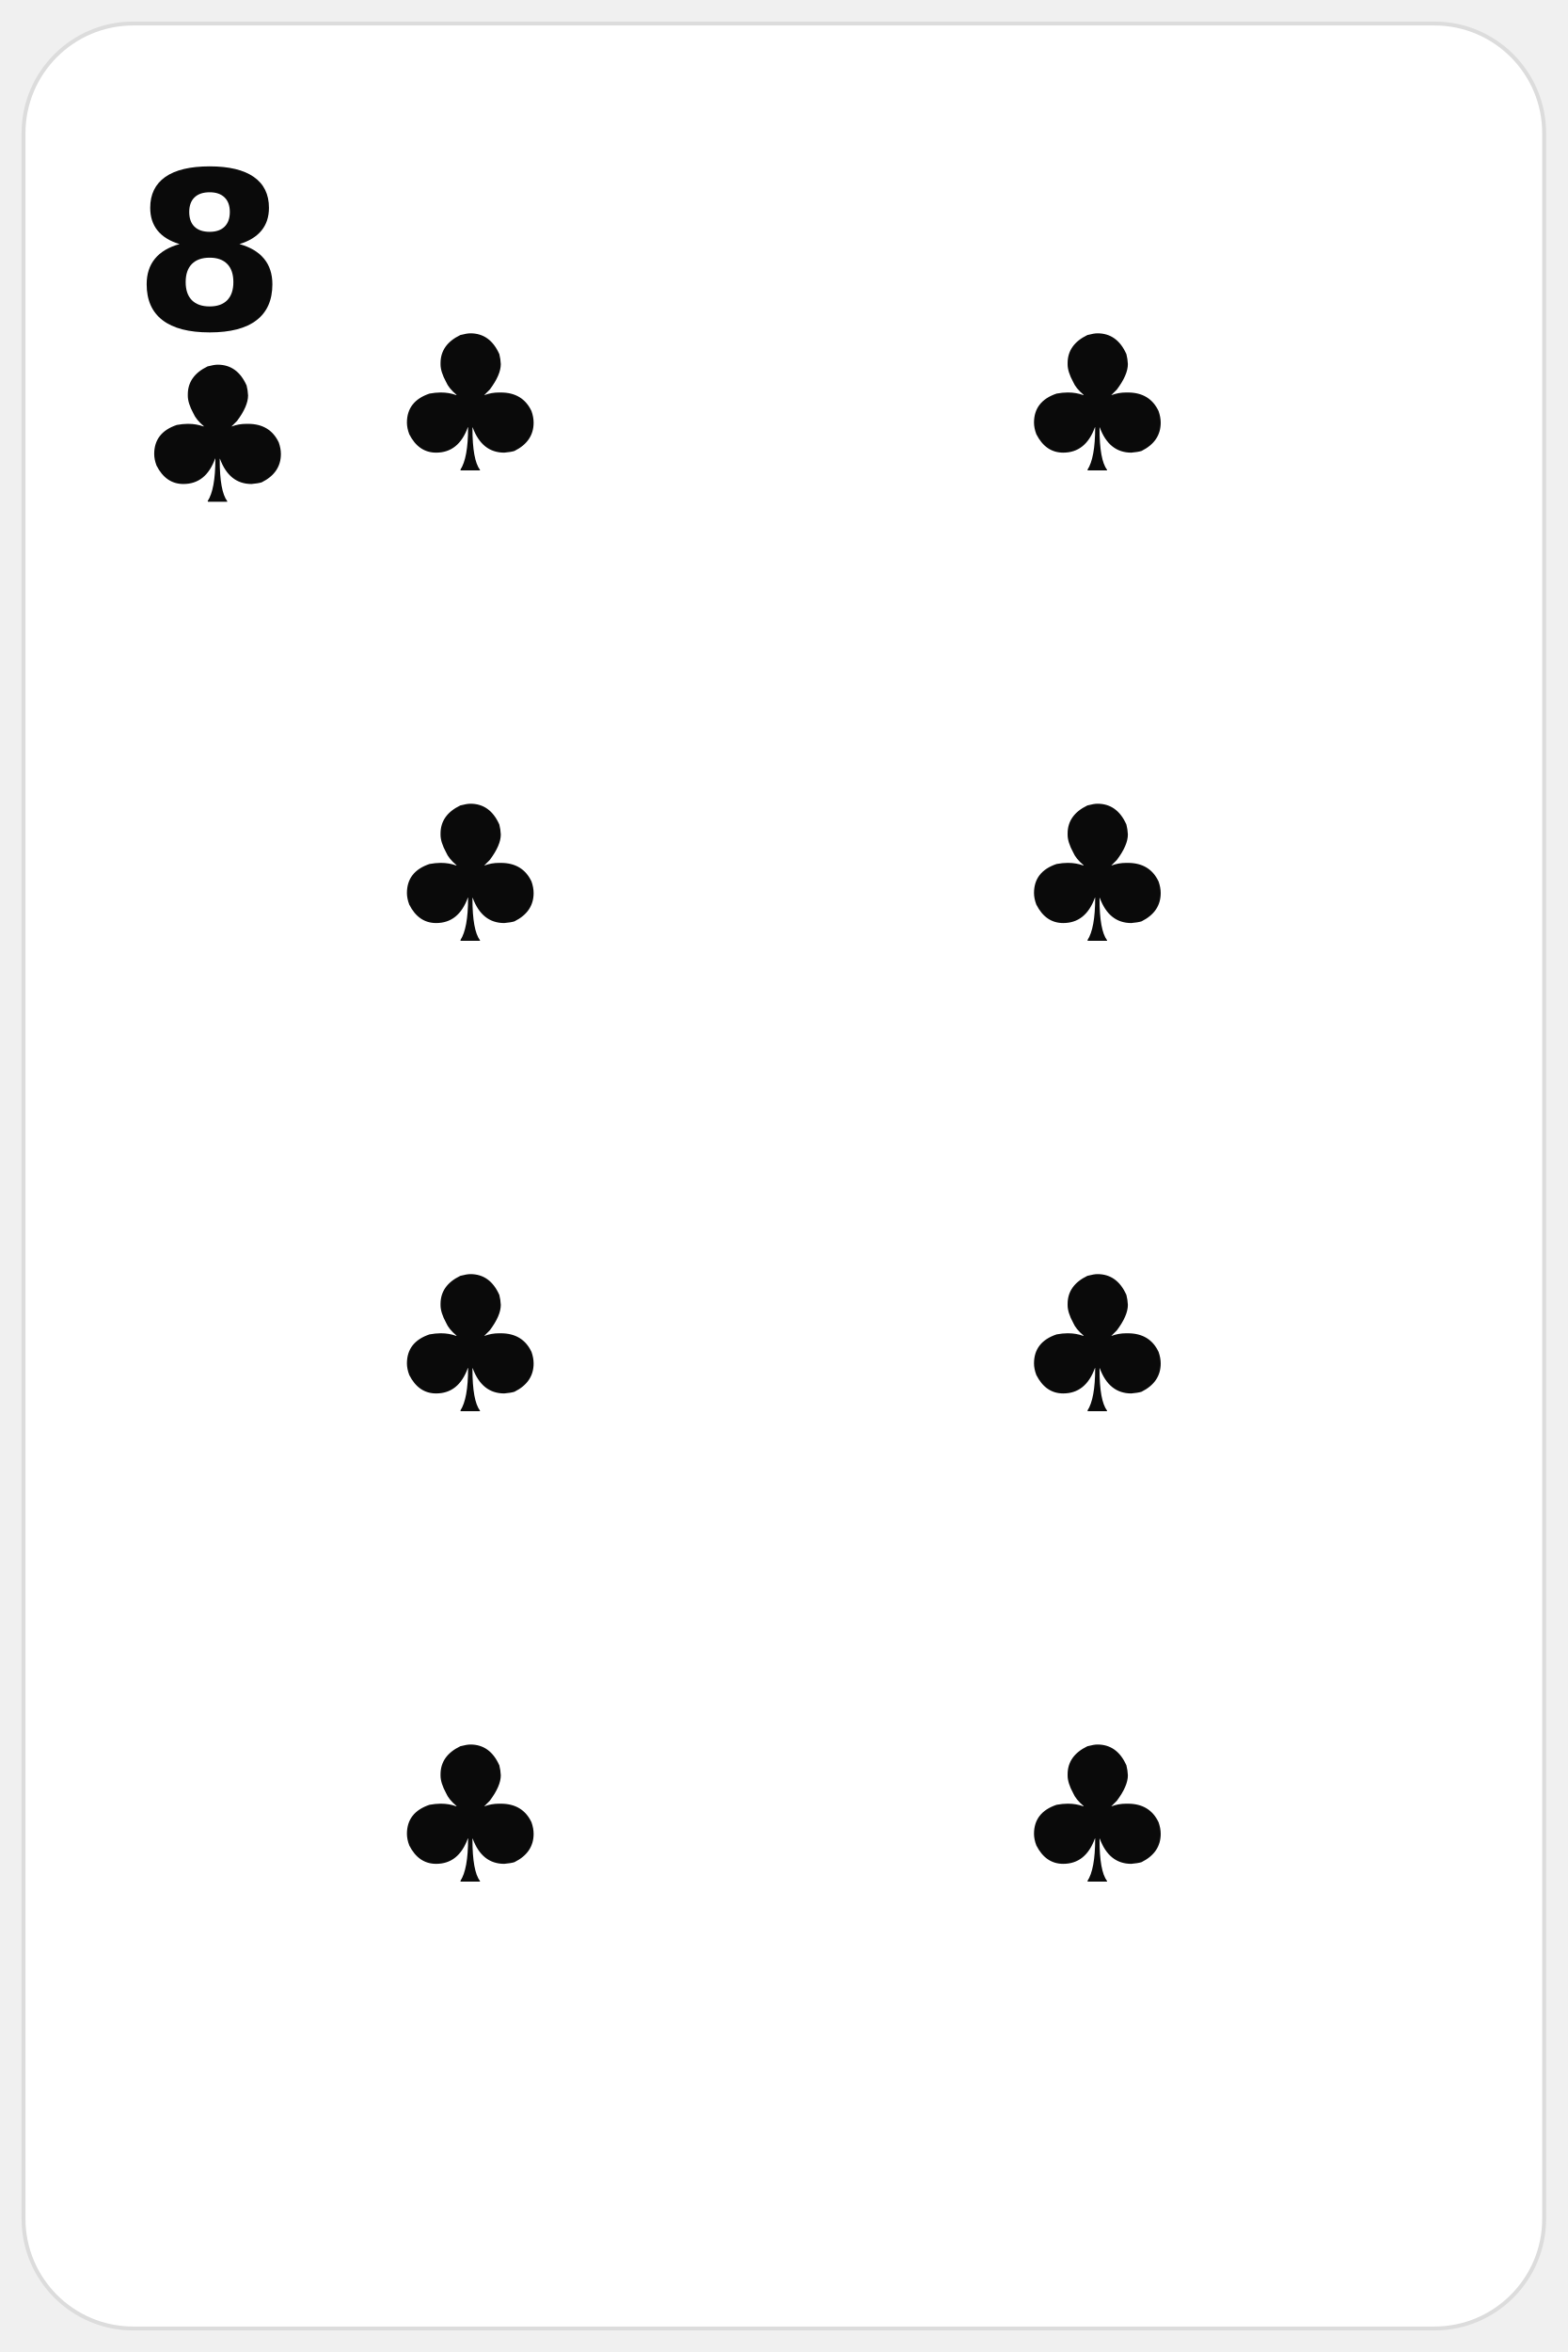
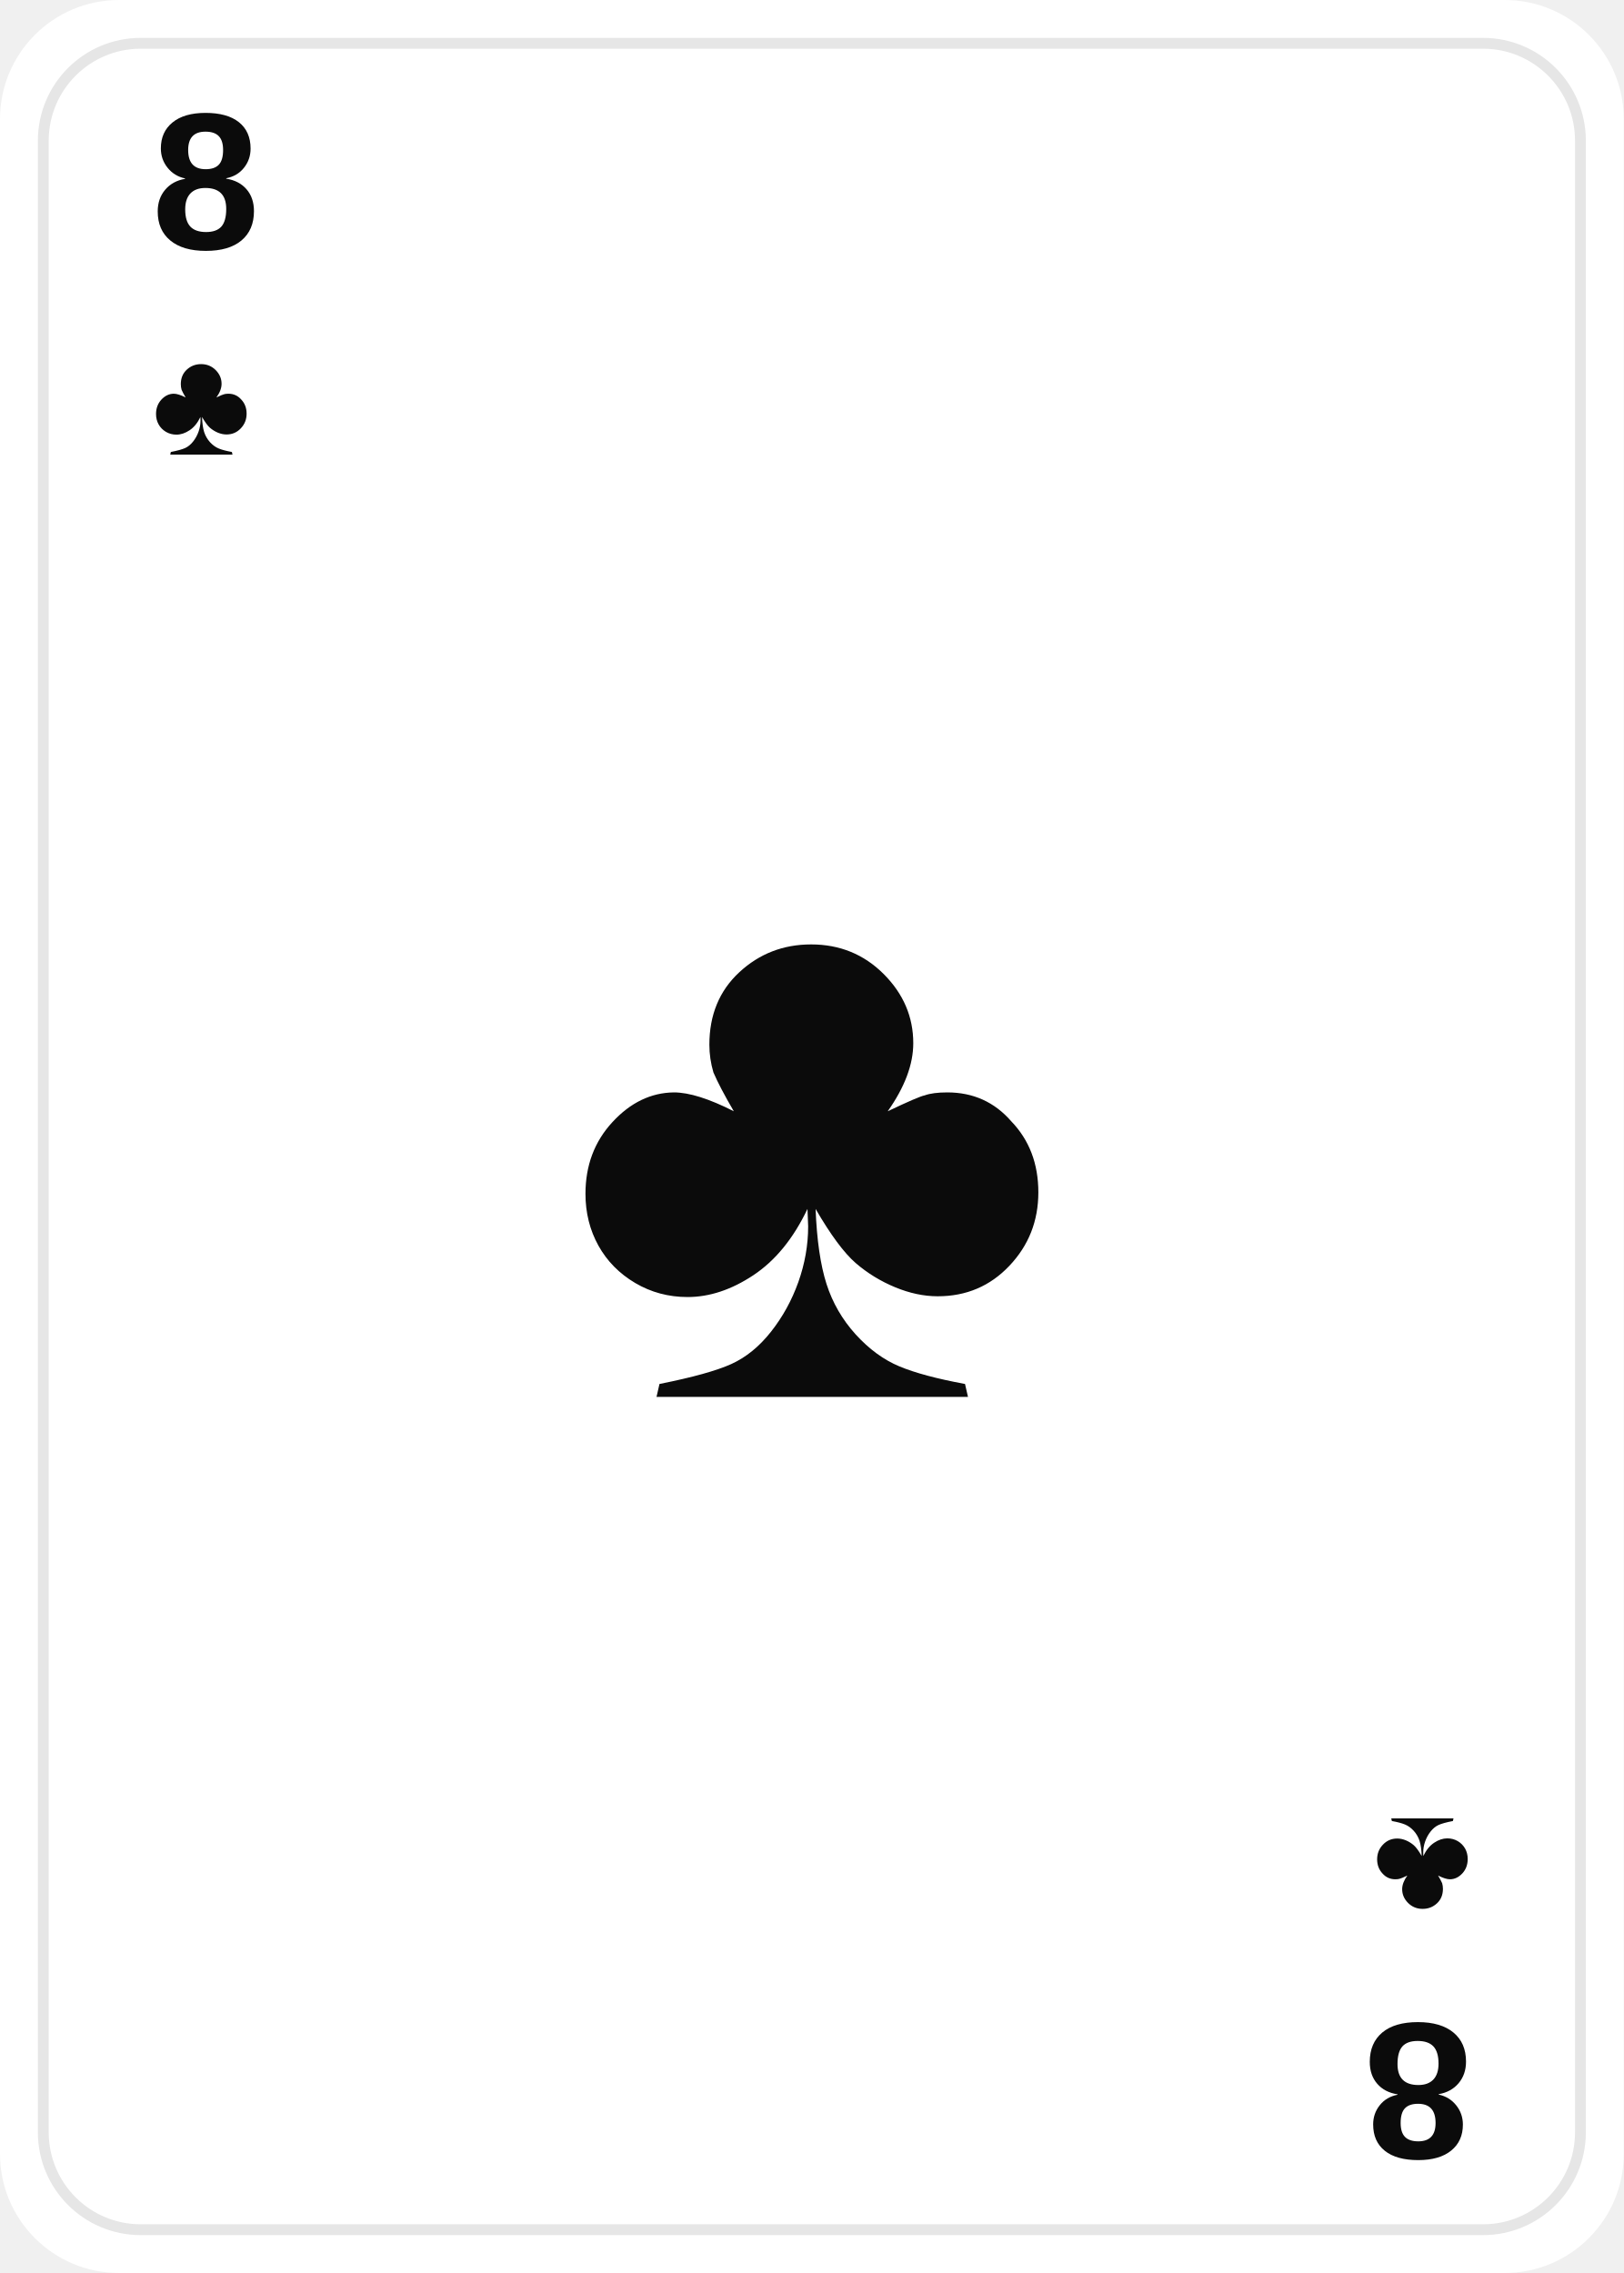
- <svg xmlns="http://www.w3.org/2000/svg" width="400" height="600" viewBox="0 0 400 600">
-   <rect x="6" y="6" width="388" height="588" rx="28" ry="28" fill="#ffffff" stroke="#dcdcdc" />
-   <text x="34" y="84" font-family="DejaVu Sans" font-weight="800" fill="#0a0a0a" font-size="56">8</text>
-   <text x="34" y="128" font-family="DejaVu Sans" font-weight="700" fill="#0a0a0a" font-size="48">♣</text>
-   <text x="120" y="120" font-family="DejaVu Sans" font-weight="800" fill="#0a0a0a" font-size="48" text-anchor="middle">♣</text>
-   <text x="280" y="120" font-family="DejaVu Sans" font-weight="800" fill="#0a0a0a" font-size="48" text-anchor="middle">♣</text>
-   <text x="120" y="240" font-family="DejaVu Sans" font-weight="800" fill="#0a0a0a" font-size="48" text-anchor="middle">♣</text>
-   <text x="280" y="240" font-family="DejaVu Sans" font-weight="800" fill="#0a0a0a" font-size="48" text-anchor="middle">♣</text>
-   <text x="120" y="360" font-family="DejaVu Sans" font-weight="800" fill="#0a0a0a" font-size="48" text-anchor="middle">♣</text>
-   <text x="280" y="360" font-family="DejaVu Sans" font-weight="800" fill="#0a0a0a" font-size="48" text-anchor="middle">♣</text>
-   <text x="120" y="480" font-family="DejaVu Sans" font-weight="800" fill="#0a0a0a" font-size="48" text-anchor="middle">♣</text>
-   <text x="280" y="480" font-family="DejaVu Sans" font-weight="800" fill="#0a0a0a" font-size="48" text-anchor="middle">♣</text>
+ <svg xmlns="http://www.w3.org/2000/svg" width="300" height="420" viewBox="0 0 300 420" xml:lang="en">
+   <rect width="300" height="420" rx="22" fill="#ffffff" />
+   <rect x="8" y="8" width="284" height="404" rx="18" fill="none" stroke="#e6e6e6" stroke-width="2" />
+   <text x="28" y="46" font-family="Arial, Helvetica, sans-serif" font-size="36" font-weight="700" fill="#0b0b0b">
+     8
+   </text>
+   <text x="28" y="84" font-family="Arial, Helvetica, sans-serif" font-size="28" fill="#0b0b0b">
+     ♣
+   </text>
+   <text x="50%" y="52%" font-family="Arial, Helvetica, sans-serif" font-size="140" font-weight="700" fill="#0b0b0b" text-anchor="middle" dominant-baseline="middle">♣</text>
+   <g transform="translate(300,420) rotate(180)">
+     <text x="28" y="46" font-family="Arial, Helvetica, sans-serif" font-size="36" font-weight="700" fill="#0b0b0b">
+       8
+     </text>
+     <text x="28" y="84" font-family="Arial, Helvetica, sans-serif" font-size="28" fill="#0b0b0b">
+       ♣
+     </text>
+   </g>
</svg>
